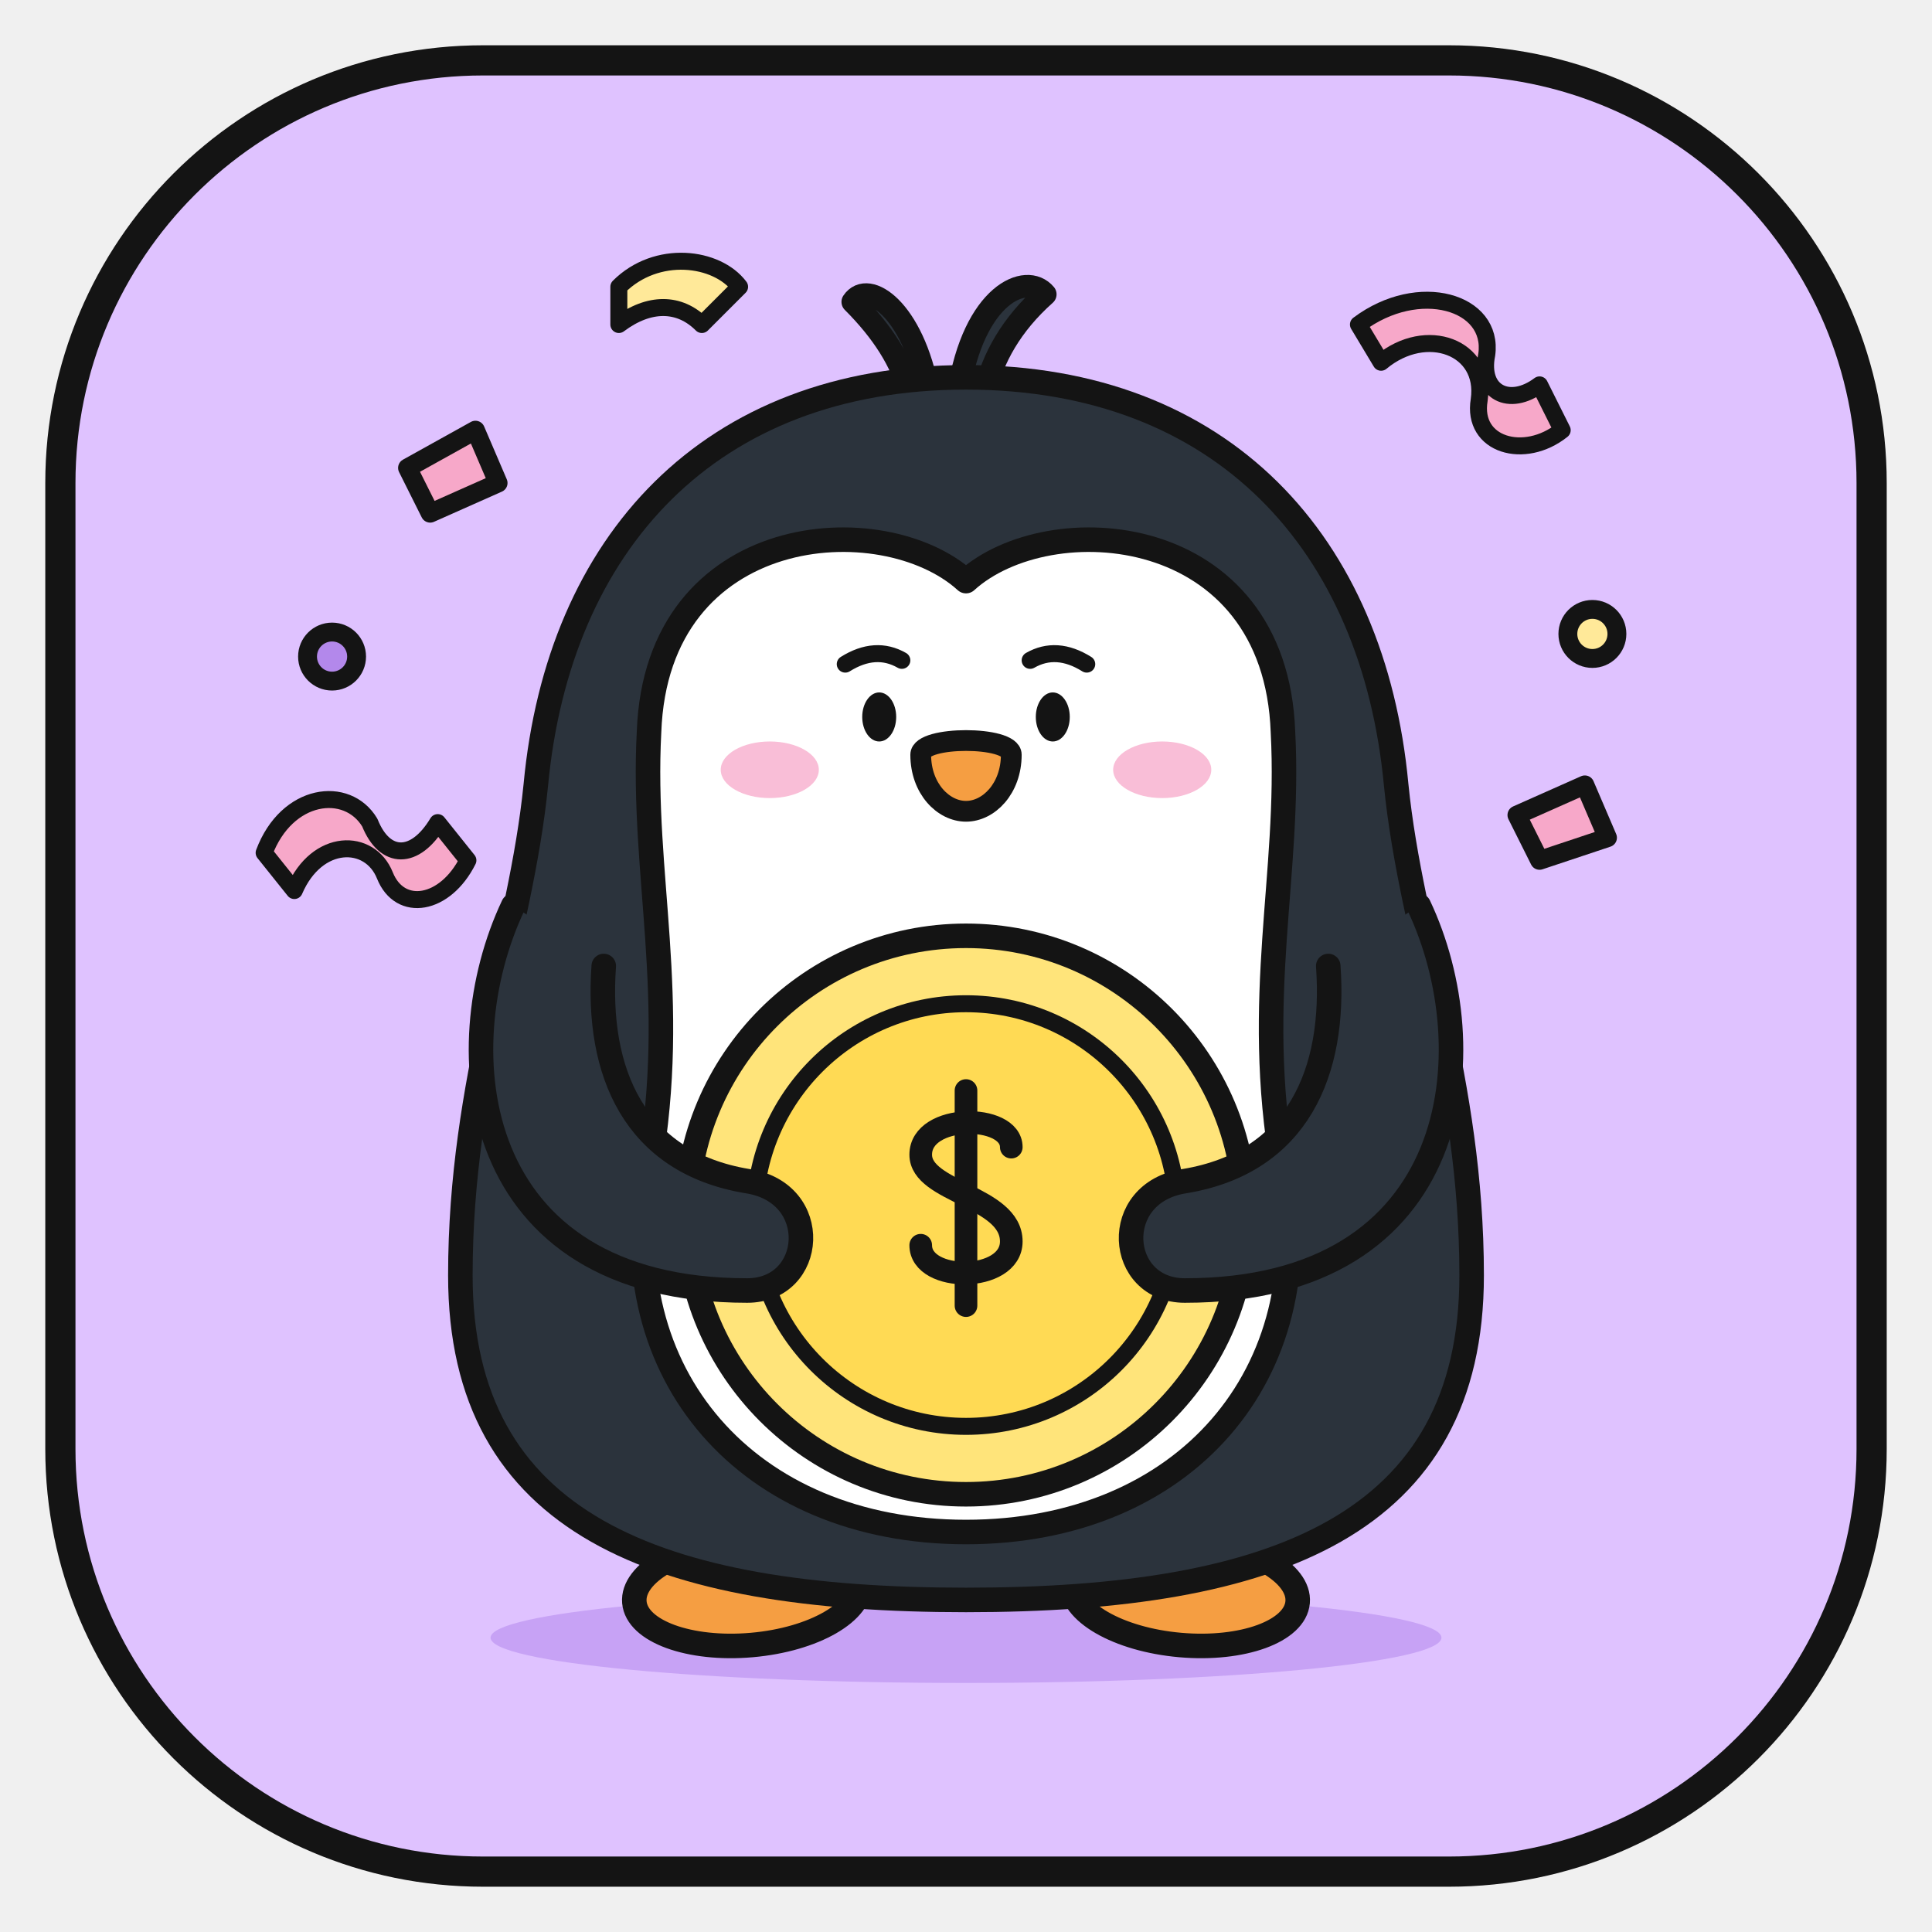
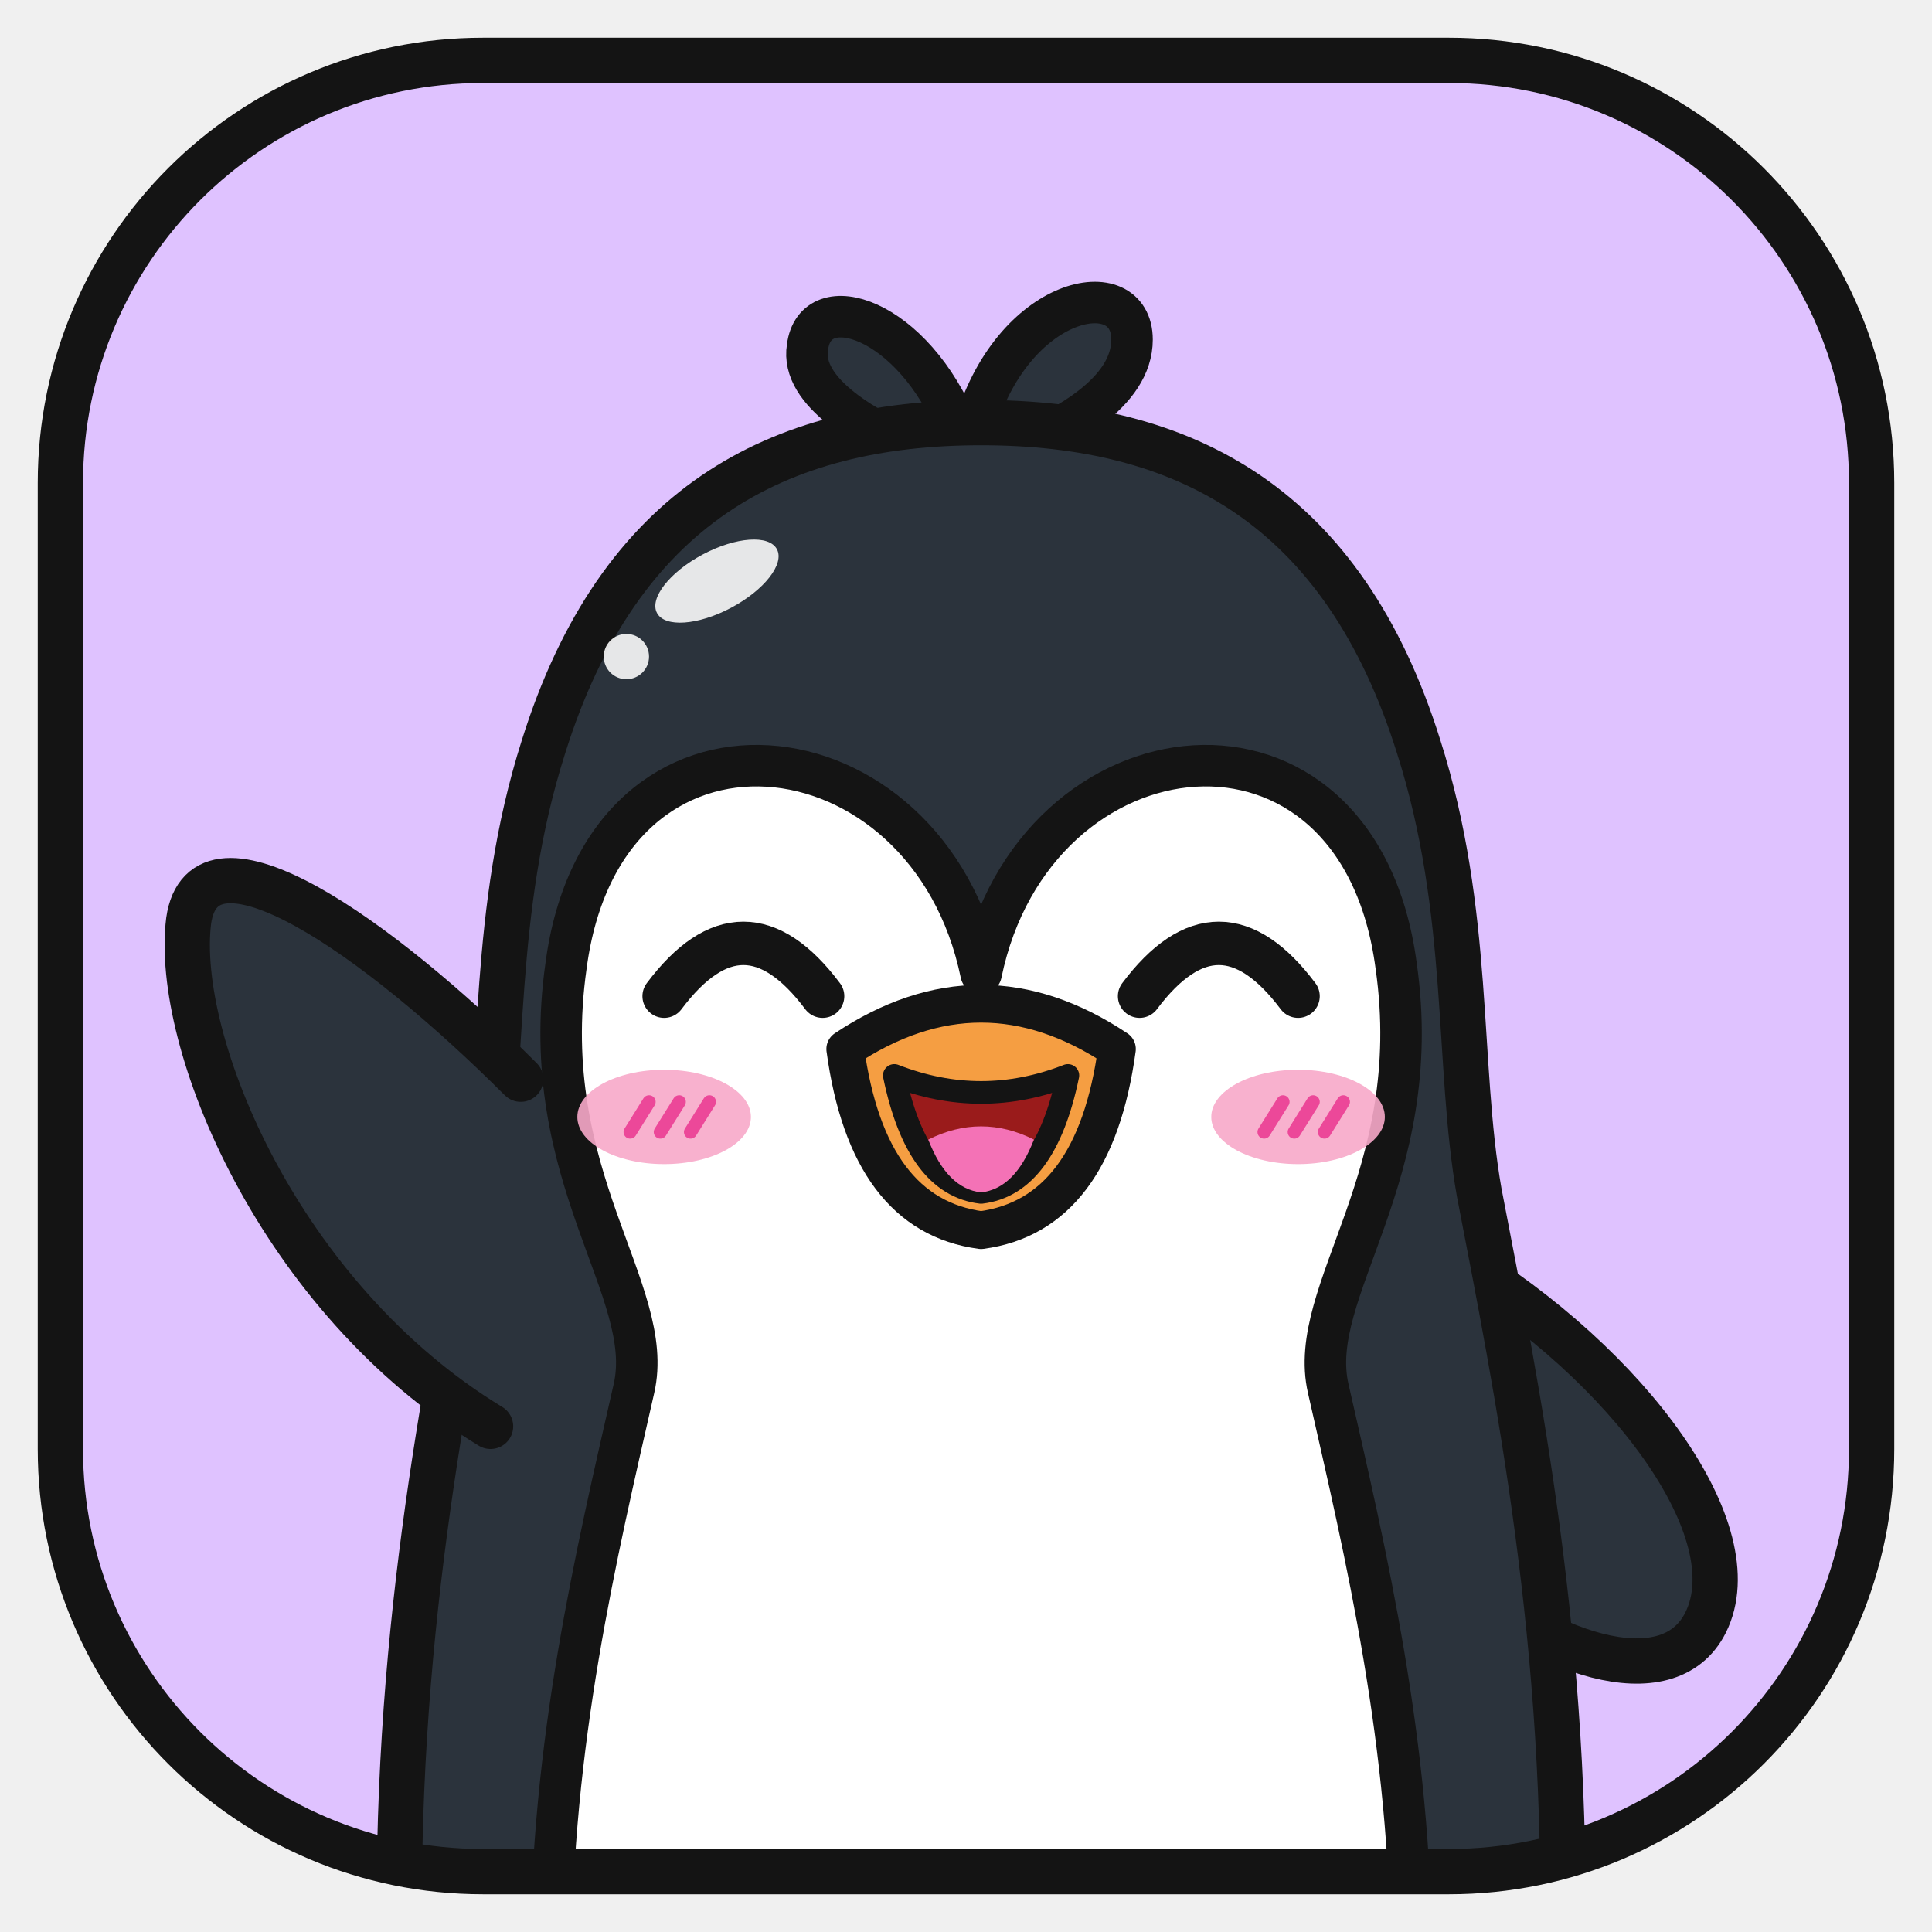
<svg xmlns="http://www.w3.org/2000/svg" viewBox="0 0 512 512" width="512" height="512">
-   <rect x="16" y="16" width="480" height="480" rx="112" fill="#dfc2ff" stroke="#141414" stroke-width="8" />
-   <path d="M 108 124 L 126 114 L 132 128 L 114 136 Z" fill="#f7a8c9" stroke="#141414" stroke-width="5" stroke-linecap="round" stroke-linejoin="round" />
-   <circle cx="88" cy="174" r="6.5" fill="#b388eb" stroke="#141414" stroke-width="5" />
-   <path d="M 78 236 C 84 222, 98 222, 102 232 C 106 242, 118 240, 124 228 L 116 218 C 110 228, 102 228, 98 218 C 92 208, 76 210, 70 226 Z" fill="#f7a8c9" stroke="#141414" stroke-width="4.5" stroke-linecap="round" stroke-linejoin="round" />
-   <path d="M 164 76 C 174 66, 190 68, 196 76 L 186 86 C 180 80, 172 80, 164 86 Z" fill="#ffe999" stroke="#141414" stroke-width="4.5" stroke-linecap="round" stroke-linejoin="round" />
-   <path d="M 366 96 C 378 86, 394 92, 392 106 C 390 118, 404 122, 414 114 L 408 102 C 400 108, 392 104, 394 94 C 396 80, 376 74, 360 86 Z" fill="#f7a8c9" stroke="#141414" stroke-width="4.5" stroke-linecap="round" stroke-linejoin="round" />
-   <circle cx="422" cy="168" r="6.5" fill="#ffe999" stroke="#141414" stroke-width="5" />
-   <path d="M 402 216 L 420 208 L 426 222 L 408 228 Z" fill="#f7a8c9" stroke="#141414" stroke-width="5" stroke-linecap="round" stroke-linejoin="round" />
-   <ellipse cx="256" cy="434" rx="126" ry="12" fill="#c7a2f5" />
-   <ellipse cx="198" cy="422" rx="30" ry="14" fill="#f59e42" stroke="#141414" stroke-width="6.5" transform="rotate(-5 198 422)" />
-   <ellipse cx="314" cy="422" rx="30" ry="14" fill="#f59e42" stroke="#141414" stroke-width="6.5" transform="rotate(5 314 422)" />
-   <path d="M 246 104 C 242 82, 230 74, 226 80 C 234 88, 239 96, 241 104 Z" fill="#2b333c" stroke="#141414" stroke-width="6" stroke-linecap="round" stroke-linejoin="round" />
-   <path d="M 254 104 C 258 78, 272 72, 277 78 C 268 86, 263 95, 261 104 Z" fill="#2b333c" stroke="#141414" stroke-width="6" stroke-linecap="round" stroke-linejoin="round" />
-   <path d="M 256 100            C 188 100, 148 144, 142 208            C 138 248, 122 286, 122 338            C 122 404, 174 424, 256 424            C 338 424, 390 404, 390 338            C 390 286, 374 248, 370 208            C 364 144, 324 100, 256 100 Z" fill="#2b333c" stroke="#141414" stroke-width="6.5" stroke-linecap="round" stroke-linejoin="round" />
-   <path d="M 256 154            C 234 134, 174 138, 172 194            C 170 232, 180 264, 172 310            C 162 364, 198 406, 256 406            C 314 406, 350 364, 340 310            C 332 264, 342 232, 340 194            C 338 138, 278 134, 256 154 Z" fill="#ffffff" stroke="#141414" stroke-width="6.5" stroke-linecap="round" stroke-linejoin="round" />
-   <path d="M 224 176 Q 232 171 239 175" fill="none" stroke="#141414" stroke-width="4.5" stroke-linecap="round" />
-   <path d="M 273 175 Q 280 171 288 176" fill="none" stroke="#141414" stroke-width="4.5" stroke-linecap="round" />
-   <ellipse cx="233" cy="190" rx="4.5" ry="6.5" fill="#141414" />
-   <ellipse cx="279" cy="190" rx="4.5" ry="6.5" fill="#141414" />
-   <ellipse cx="204" cy="204" rx="13" ry="7.5" fill="#f7a8c9" opacity="0.75" />
-   <ellipse cx="308" cy="204" rx="13" ry="7.5" fill="#f7a8c9" opacity="0.75" />
-   <path d="M 244 200 C 244 195, 268 195, 268 200 C 268 209, 262 215, 256 215 C 250 215, 244 209, 244 200 Z" fill="#f59e42" stroke="#141414" stroke-width="5.5" stroke-linecap="round" stroke-linejoin="round" />
-   <g>
-     <circle cx="256" cy="322" r="74" fill="#ffe47a" stroke="#141414" stroke-width="6.5" />
-     <circle cx="256" cy="322" r="56" fill="#ffda54" stroke="#141414" stroke-width="4.5" />
-     <path d="M 268 304 C 268 295, 244 295, 244 306 C 244 316, 268 317, 268 329 C 268 340, 244 340, 244 330" fill="none" stroke="#141414" stroke-width="6" stroke-linecap="round" stroke-linejoin="round" />
-     <line x1="256" y1="289" x2="256" y2="346" stroke="#141414" stroke-width="6" stroke-linecap="round" />
+   <defs>
+     <clipPath id="squircle-clip">
+       <rect x="16" y="16" width="480" height="480" rx="112" />
+     </clipPath>
+   </defs>
+   <rect x="16" y="16" width="480" height="480" rx="112" fill="#dfc2ff" />
+   <g clip-path="url(#squircle-clip)">
+     <path d="M 254 114              C 242 84, 216 76, 214 92              C 212 104, 230 114, 244 120              Z" fill="#2b333c" stroke="#141414" stroke-width="11" stroke-linecap="round" stroke-linejoin="round" />
+     <path d="M 258 114              C 268 78, 300 72, 300 90              C 300 104, 282 114, 266 120              Z" fill="#2b333c" stroke="#141414" stroke-width="11" stroke-linecap="round" stroke-linejoin="round" />
+     <path d="M 386 334              C 432 362, 464 406, 452 430              C 442 450, 408 438, 384 416              Z" fill="#2b333c" stroke="#141414" stroke-width="12" stroke-linecap="round" stroke-linejoin="round" />
+     <path d="M 106 520              C 104 436, 118 368, 128 316              C 134 282, 130 242, 144 198              C 164 134, 206 112, 260 112              C 314 112, 356 134, 376 198              C 390 242, 386 282, 392 316              C 402 368, 416 436, 414 520              Z" fill="#2b333c" stroke="#141414" stroke-width="12" stroke-linecap="round" stroke-linejoin="round" />
+     <ellipse cx="190" cy="154" rx="18" ry="8" transform="rotate(-28 190 154)" fill="#ffffff" opacity="0.88" />
+     <circle cx="166" cy="174" r="6" fill="#ffffff" opacity="0.88" />
+     <path d="M 260 258              C 246 190, 160 180, 150 256              C 142 312, 174 342, 168 368              C 158 412, 146 462, 146 520              L 374 520              C 374 462, 362 412, 352 368              C 346 342, 378 312, 370 256              C 360 180, 274 190, 260 258              Z" fill="#ffffff" stroke="#141414" stroke-width="11" stroke-linecap="round" stroke-linejoin="round" />
+     <path d="M 138 286              C 100 248, 54 216, 50 244              C 46 276, 74 344, 130 378" fill="#2b333c" stroke="#141414" stroke-width="12" stroke-linecap="round" stroke-linejoin="round" />
+     <path d="M 176 264 Q 197 236 218 264" fill="none" stroke="#141414" stroke-width="11.5" stroke-linecap="round" />
+     <path d="M 302 264 Q 323 236 344 264" fill="none" stroke="#141414" stroke-width="11.5" stroke-linecap="round" />
+     <g>
+       <ellipse cx="176" cy="296" rx="23" ry="12.5" fill="#f7a8c9" opacity="0.9" />
+       <line x1="167" y1="300" x2="172" y2="292" stroke="#ec4899" stroke-width="3.5" stroke-linecap="round" />
+       <line x1="175" y1="300" x2="180" y2="292" stroke="#ec4899" stroke-width="3.5" stroke-linecap="round" />
+       <line x1="183" y1="300" x2="188" y2="292" stroke="#ec4899" stroke-width="3.5" stroke-linecap="round" />
+     </g>
+     <g>
+       <ellipse cx="344" cy="296" rx="23" ry="12.5" fill="#f7a8c9" opacity="0.9" />
+       <line x1="335" y1="300" x2="340" y2="292" stroke="#ec4899" stroke-width="3.5" stroke-linecap="round" />
+       <line x1="343" y1="300" x2="348" y2="292" stroke="#ec4899" stroke-width="3.5" stroke-linecap="round" />
+       <line x1="351" y1="300" x2="356" y2="292" stroke="#ec4899" stroke-width="3.5" stroke-linecap="round" />
+     </g>
+     <path d="M 224 278              Q 260 254 296 278              Q 290 322 260 326              Q 230 322 224 278 Z" fill="#f59e42" stroke="#141414" stroke-width="10" stroke-linecap="round" stroke-linejoin="round" />
+     <path d="M 237 285              Q 260 294 283 285              Q 277 314 260 316              Q 243 314 237 285 Z" fill="#9a1b1b" stroke="#141414" stroke-width="6" stroke-linecap="round" stroke-linejoin="round" />
+     <path d="M 246 302              Q 260 295 274 302              Q 269 315 260 316              Q 251 315 246 302 Z" fill="#f472b6" />
  </g>
-   <path d="M 136 240            C 118 278, 124 342, 198 342            C 216 342, 218 316, 198 313            C 168 308, 158 284, 160 256            Z" fill="#2b333c" stroke="none" />
-   <path d="M 136 240            C 118 278, 124 342, 198 342            C 216 342, 218 316, 198 313            C 168 308, 158 284, 160 256" fill="none" stroke="#141414" stroke-width="6.5" stroke-linecap="round" stroke-linejoin="round" />
-   <path d="M 376 240            C 394 278, 388 342, 314 342            C 296 342, 294 316, 314 313            C 344 308, 354 284, 352 256            Z" fill="#2b333c" stroke="none" />
-   <path d="M 376 240            C 394 278, 388 342, 314 342            C 296 342, 294 316, 314 313            C 344 308, 354 284, 352 256" fill="none" stroke="#141414" stroke-width="6.5" stroke-linecap="round" stroke-linejoin="round" />
+   <rect x="16" y="16" width="480" height="480" rx="112" fill="none" stroke="#141414" stroke-width="12" />
</svg>
